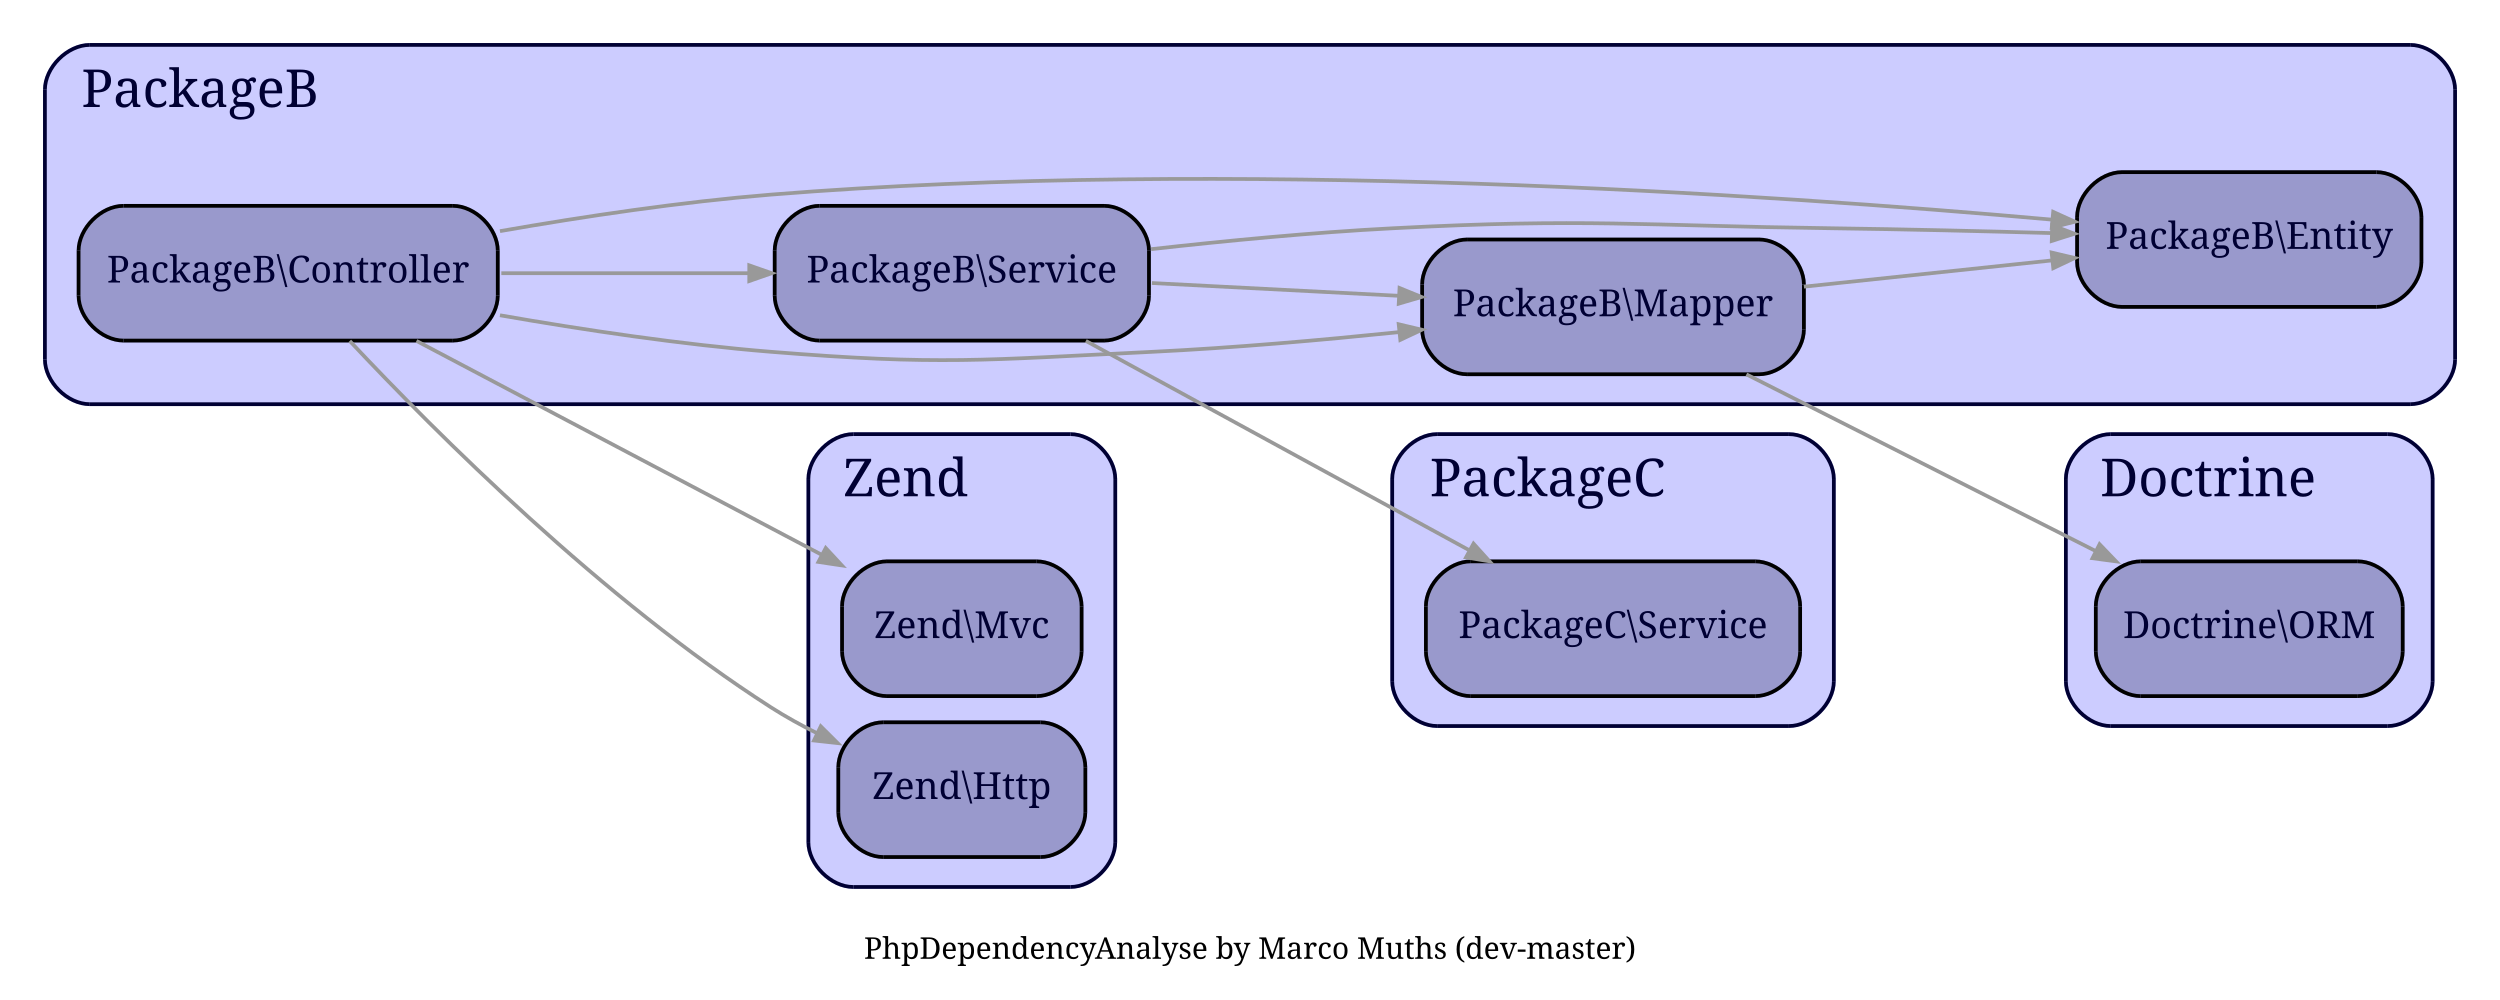
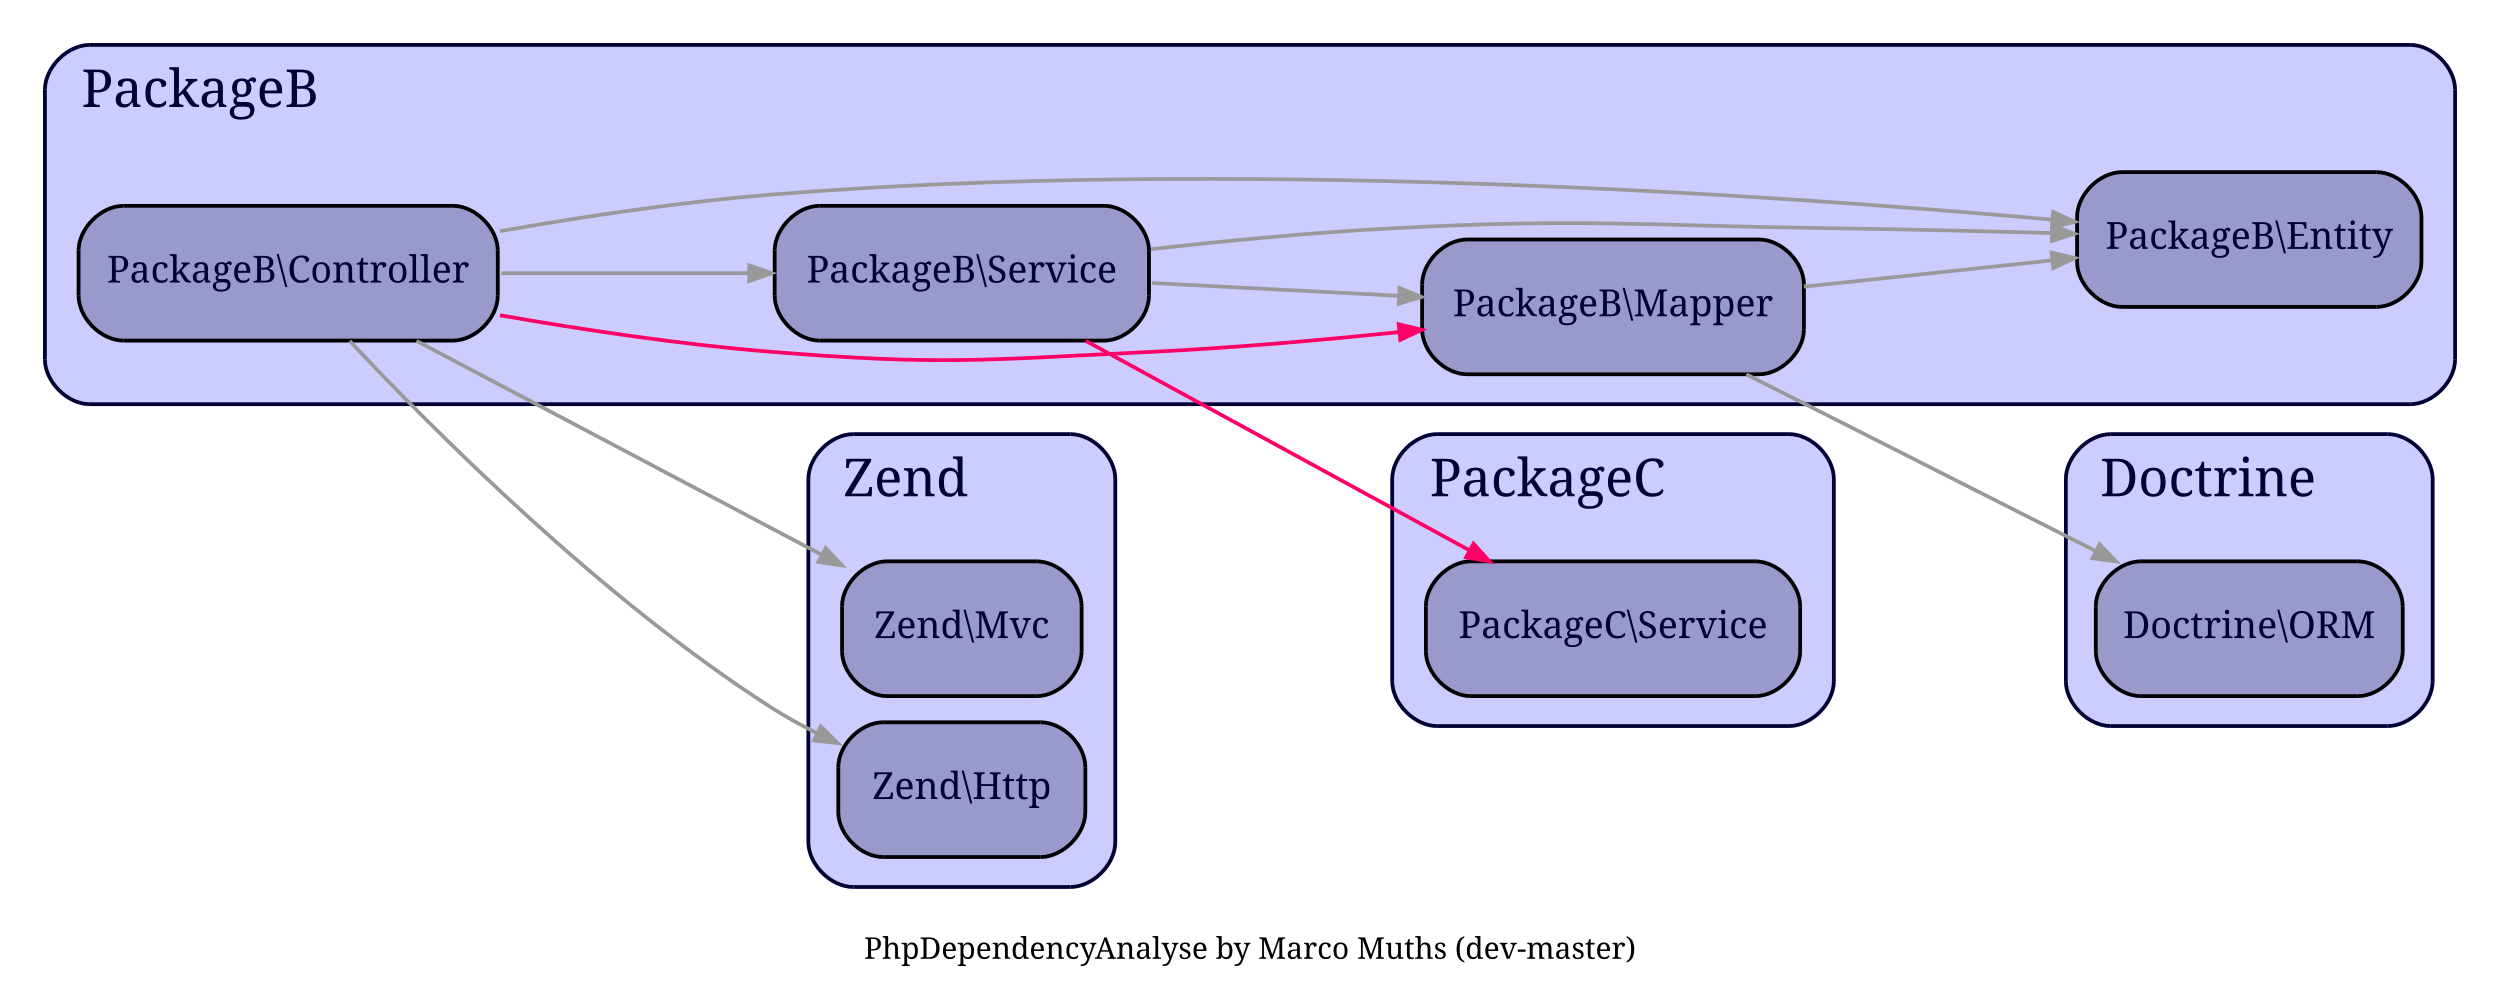
<svg xmlns="http://www.w3.org/2000/svg" width="668pt" height="267pt" viewBox="0.00 0.00 668.00 267.00">
  <g id="graph1" class="graph" transform="scale(1 1) rotate(0) translate(4 263)">
    <polygon fill="white" stroke="white" points="-4,5 -4,-263 665,-263 665,5 -4,5" />
    <text text-anchor="middle" x="330" y="-6.8" font-family="Times Roman,serif" font-size="8.00">PhpDependencyAnalyse by Marco Muths (dev-master)</text>
    <g id="graph2" class="cluster">
      <polygon fill="#ccccff" stroke="#ccccff" points="20,-155 640,-155 652,-167 652,-239 640,-251 20,-251 8,-239 8,-167 20,-155" />
      <path fill="#ccccff" stroke="#ccccff" d="M640,-155C646,-155 652,-161 652,-167" />
      <path fill="#ccccff" stroke="#ccccff" d="M652,-239C652,-245 646,-251 640,-251" />
      <path fill="#ccccff" stroke="#ccccff" d="M20,-251C14,-251 8,-245 8,-239" />
      <path fill="#ccccff" stroke="#ccccff" d="M8,-167C8,-161 14,-155 20,-155" />
      <polyline fill="none" stroke="#000033" points="20,-155 640,-155 " />
      <path fill="none" stroke="#000033" d="M640,-155C646,-155 652,-161 652,-167" />
      <polyline fill="none" stroke="#000033" points="652,-167 652,-239 " />
      <path fill="none" stroke="#000033" d="M652,-239C652,-245 646,-251 640,-251" />
      <polyline fill="none" stroke="#000033" points="640,-251 20,-251 " />
      <path fill="none" stroke="#000033" d="M20,-251C14,-251 8,-245 8,-239" />
      <polyline fill="none" stroke="#000033" points="8,-239 8,-167 " />
      <path fill="none" stroke="#000033" d="M8,-167C8,-161 14,-155 20,-155" />
      <text text-anchor="middle" x="49.5" y="-234.4" font-family="Times Roman,serif" font-size="14.00" fill="#000033">PackageB</text>
    </g>
    <g id="graph3" class="cluster">
      <polygon fill="#ccccff" stroke="#ccccff" points="380,-69 474,-69 486,-81 486,-135 474,-147 380,-147 368,-135 368,-81 380,-69" />
      <path fill="#ccccff" stroke="#ccccff" d="M474,-69C480,-69 486,-75 486,-81" />
      <path fill="#ccccff" stroke="#ccccff" d="M486,-135C486,-141 480,-147 474,-147" />
      <path fill="#ccccff" stroke="#ccccff" d="M380,-147C374,-147 368,-141 368,-135" />
      <path fill="#ccccff" stroke="#ccccff" d="M368,-81C368,-75 374,-69 380,-69" />
      <polyline fill="none" stroke="#000033" points="380,-69 474,-69 " />
      <path fill="none" stroke="#000033" d="M474,-69C480,-69 486,-75 486,-81" />
      <polyline fill="none" stroke="#000033" points="486,-81 486,-135 " />
      <path fill="none" stroke="#000033" d="M486,-135C486,-141 480,-147 474,-147" />
      <polyline fill="none" stroke="#000033" points="474,-147 380,-147 " />
      <path fill="none" stroke="#000033" d="M380,-147C374,-147 368,-141 368,-135" />
      <polyline fill="none" stroke="#000033" points="368,-135 368,-81 " />
      <path fill="none" stroke="#000033" d="M368,-81C368,-75 374,-69 380,-69" />
      <text text-anchor="middle" x="409.5" y="-130.4" font-family="Times Roman,serif" font-size="14.00" fill="#000033">PackageC</text>
    </g>
    <g id="graph4" class="cluster">
      <polygon fill="#ccccff" stroke="#ccccff" points="560,-69 634,-69 646,-81 646,-135 634,-147 560,-147 548,-135 548,-81 560,-69" />
      <path fill="#ccccff" stroke="#ccccff" d="M634,-69C640,-69 646,-75 646,-81" />
      <path fill="#ccccff" stroke="#ccccff" d="M646,-135C646,-141 640,-147 634,-147" />
      <path fill="#ccccff" stroke="#ccccff" d="M560,-147C554,-147 548,-141 548,-135" />
      <path fill="#ccccff" stroke="#ccccff" d="M548,-81C548,-75 554,-69 560,-69" />
      <polyline fill="none" stroke="#000033" points="560,-69 634,-69 " />
      <path fill="none" stroke="#000033" d="M634,-69C640,-69 646,-75 646,-81" />
      <polyline fill="none" stroke="#000033" points="646,-81 646,-135 " />
      <path fill="none" stroke="#000033" d="M646,-135C646,-141 640,-147 634,-147" />
      <polyline fill="none" stroke="#000033" points="634,-147 560,-147 " />
      <path fill="none" stroke="#000033" d="M560,-147C554,-147 548,-141 548,-135" />
      <polyline fill="none" stroke="#000033" points="548,-135 548,-81 " />
      <path fill="none" stroke="#000033" d="M548,-81C548,-75 554,-69 560,-69" />
      <text text-anchor="middle" x="586" y="-130.4" font-family="Times Roman,serif" font-size="14.00" fill="#000033">Doctrine</text>
    </g>
    <g id="graph5" class="cluster">
      <polygon fill="#ccccff" stroke="#ccccff" points="224,-26 282,-26 294,-38 294,-135 282,-147 224,-147 212,-135 212,-38 224,-26" />
      <path fill="#ccccff" stroke="#ccccff" d="M282,-26C288,-26 294,-32 294,-38" />
      <path fill="#ccccff" stroke="#ccccff" d="M294,-135C294,-141 288,-147 282,-147" />
      <path fill="#ccccff" stroke="#ccccff" d="M224,-147C218,-147 212,-141 212,-135" />
      <path fill="#ccccff" stroke="#ccccff" d="M212,-38C212,-32 218,-26 224,-26" />
      <polyline fill="none" stroke="#000033" points="224,-26 282,-26 " />
      <path fill="none" stroke="#000033" d="M282,-26C288,-26 294,-32 294,-38" />
      <polyline fill="none" stroke="#000033" points="294,-38 294,-135 " />
      <path fill="none" stroke="#000033" d="M294,-135C294,-141 288,-147 282,-147" />
      <polyline fill="none" stroke="#000033" points="282,-147 224,-147 " />
      <path fill="none" stroke="#000033" d="M224,-147C218,-147 212,-141 212,-135" />
      <polyline fill="none" stroke="#000033" points="212,-135 212,-38 " />
      <path fill="none" stroke="#000033" d="M212,-38C212,-32 218,-26 224,-26" />
      <text text-anchor="middle" x="238" y="-130.4" font-family="Times Roman,serif" font-size="14.00" fill="#000033">Zend</text>
    </g>
    <g id="node2" class="node">
      <polygon fill="#9999cc" stroke="#9999cc" points="291,-208 215,-208 203,-196 203,-184 215,-172 291,-172 303,-184 303,-196 291,-208" />
      <path fill="#9999cc" stroke="#9999cc" d="M215,-208C209,-208 203,-202 203,-196" />
      <path fill="#9999cc" stroke="#9999cc" d="M203,-184C203,-178 209,-172 215,-172" />
      <path fill="#9999cc" stroke="#9999cc" d="M291,-172C297,-172 303,-178 303,-184" />
      <path fill="#9999cc" stroke="#9999cc" d="M303,-196C303,-202 297,-208 291,-208" />
      <polyline fill="none" stroke="black" points="291,-208 215,-208 " />
      <path fill="none" stroke="black" d="M215,-208C209,-208 203,-202 203,-196" />
      <polyline fill="none" stroke="black" points="203,-196 203,-184 " />
      <path fill="none" stroke="black" d="M203,-184C203,-178 209,-172 215,-172" />
      <polyline fill="none" stroke="black" points="215,-172 291,-172 " />
      <path fill="none" stroke="black" d="M291,-172C297,-172 303,-178 303,-184" />
      <polyline fill="none" stroke="black" points="303,-184 303,-196 " />
      <path fill="none" stroke="black" d="M303,-196C303,-202 297,-208 291,-208" />
      <text text-anchor="middle" x="253" y="-187.5" font-family="Times Roman,serif" font-size="10.00" fill="#000033">PackageB\Service</text>
    </g>
    <g id="node3" class="node">
      <polygon fill="#9999cc" stroke="#9999cc" points="466,-199 388,-199 376,-187 376,-175 388,-163 466,-163 478,-175 478,-187 466,-199" />
      <path fill="#9999cc" stroke="#9999cc" d="M388,-199C382,-199 376,-193 376,-187" />
      <path fill="#9999cc" stroke="#9999cc" d="M376,-175C376,-169 382,-163 388,-163" />
      <path fill="#9999cc" stroke="#9999cc" d="M466,-163C472,-163 478,-169 478,-175" />
      <path fill="#9999cc" stroke="#9999cc" d="M478,-187C478,-193 472,-199 466,-199" />
      <polyline fill="none" stroke="black" points="466,-199 388,-199 " />
      <path fill="none" stroke="black" d="M388,-199C382,-199 376,-193 376,-187" />
      <polyline fill="none" stroke="black" points="376,-187 376,-175 " />
      <path fill="none" stroke="black" d="M376,-175C376,-169 382,-163 388,-163" />
      <polyline fill="none" stroke="black" points="388,-163 466,-163 " />
      <path fill="none" stroke="black" d="M466,-163C472,-163 478,-169 478,-175" />
      <polyline fill="none" stroke="black" points="478,-175 478,-187 " />
      <path fill="none" stroke="black" d="M478,-187C478,-193 472,-199 466,-199" />
      <text text-anchor="middle" x="427" y="-178.5" font-family="Times Roman,serif" font-size="10.00" fill="#000033">PackageB\Mapper</text>
    </g>
    <g id="edge6" class="edge">
      <path fill="none" stroke="#999999" d="M303.796,-187.373C324.429,-186.305 348.369,-185.067 369.628,-183.968" />
      <polygon fill="#999999" stroke="#999999" points="369.956,-186.053 375.84,-183.646 369.739,-181.859 369.956,-186.053" />
    </g>
    <g id="node4" class="node">
      <polygon fill="#9999cc" stroke="#9999cc" points="631,-217 563,-217 551,-205 551,-193 563,-181 631,-181 643,-193 643,-205 631,-217" />
      <path fill="#9999cc" stroke="#9999cc" d="M563,-217C557,-217 551,-211 551,-205" />
      <path fill="#9999cc" stroke="#9999cc" d="M551,-193C551,-187 557,-181 563,-181" />
      <path fill="#9999cc" stroke="#9999cc" d="M631,-181C637,-181 643,-187 643,-193" />
      <path fill="#9999cc" stroke="#9999cc" d="M643,-205C643,-211 637,-217 631,-217" />
      <polyline fill="none" stroke="black" points="631,-217 563,-217 " />
      <path fill="none" stroke="black" d="M563,-217C557,-217 551,-211 551,-205" />
      <polyline fill="none" stroke="black" points="551,-205 551,-193 " />
      <path fill="none" stroke="black" d="M551,-193C551,-187 557,-181 563,-181" />
      <polyline fill="none" stroke="black" points="563,-181 631,-181 " />
      <path fill="none" stroke="black" d="M631,-181C637,-181 643,-187 643,-193" />
      <polyline fill="none" stroke="black" points="643,-193 643,-205 " />
      <path fill="none" stroke="black" d="M643,-205C643,-211 637,-217 631,-217" />
      <text text-anchor="middle" x="597" y="-196.5" font-family="Times Roman,serif" font-size="10.00" fill="#000033">PackageB\Entity</text>
    </g>
    <g id="edge8" class="edge">
      <path fill="none" stroke="#999999" d="M303.577,-196.425C323.602,-198.668 346.851,-200.9 368,-202 420.374,-204.725 433.56,-202.709 486,-202 504.964,-201.744 525.745,-201.241 544.146,-200.72" />
      <polygon fill="#999999" stroke="#999999" points="544.352,-202.815 550.289,-200.543 544.231,-198.617 544.352,-202.815" />
    </g>
    <g id="node7" class="node">
      <polygon fill="#9999cc" stroke="#9999cc" points="465,-113 389,-113 377,-101 377,-89 389,-77 465,-77 477,-89 477,-101 465,-113" />
      <path fill="#9999cc" stroke="#9999cc" d="M389,-113C383,-113 377,-107 377,-101" />
      <path fill="#9999cc" stroke="#9999cc" d="M377,-89C377,-83 383,-77 389,-77" />
      <path fill="#9999cc" stroke="#9999cc" d="M465,-77C471,-77 477,-83 477,-89" />
      <path fill="#9999cc" stroke="#9999cc" d="M477,-101C477,-107 471,-113 465,-113" />
      <polyline fill="none" stroke="black" points="465,-113 389,-113 " />
      <path fill="none" stroke="black" d="M389,-113C383,-113 377,-107 377,-101" />
      <polyline fill="none" stroke="black" points="377,-101 377,-89 " />
      <path fill="none" stroke="black" d="M377,-89C377,-83 383,-77 389,-77" />
      <polyline fill="none" stroke="black" points="389,-77 465,-77 " />
      <path fill="none" stroke="black" d="M465,-77C471,-77 477,-83 477,-89" />
      <polyline fill="none" stroke="black" points="477,-89 477,-101 " />
      <path fill="none" stroke="black" d="M477,-101C477,-107 471,-113 465,-113" />
      <text text-anchor="middle" x="427" y="-92.5" font-family="Times Roman,serif" font-size="10.00" fill="#000033">PackageC\Service</text>
    </g>
    <g id="edge10" class="edge">
-       <path fill="none" stroke="#999999" d="M286.138,-171.908C315.285,-155.994 357.729,-132.82 388.401,-116.074" />
-       <polygon fill="#999999" stroke="#999999" points="389.726,-117.743 393.986,-113.025 387.713,-114.057 389.726,-117.743" />
+       <path fill="none" stroke="#ff0066" d="M286.138,-171.908C315.285,-155.994 357.729,-132.82 388.401,-116.074" />
+       <polygon fill="#ff0066" stroke="#ff0066" points="389.726,-117.743 393.986,-113.025 387.713,-114.057 389.726,-117.743" />
    </g>
    <g id="edge14" class="edge">
      <path fill="none" stroke="#999999" d="M478.006,-186.401C498.924,-188.615 523.131,-191.179 544.229,-193.412" />
      <polygon fill="#999999" stroke="#999999" points="544.192,-195.52 550.38,-194.064 544.634,-191.344 544.192,-195.52" />
    </g>
    <g id="node9" class="node">
      <polygon fill="#9999cc" stroke="#9999cc" points="626,-113 568,-113 556,-101 556,-89 568,-77 626,-77 638,-89 638,-101 626,-113" />
      <path fill="#9999cc" stroke="#9999cc" d="M568,-113C562,-113 556,-107 556,-101" />
      <path fill="#9999cc" stroke="#9999cc" d="M556,-89C556,-83 562,-77 568,-77" />
      <path fill="#9999cc" stroke="#9999cc" d="M626,-77C632,-77 638,-83 638,-89" />
      <path fill="#9999cc" stroke="#9999cc" d="M638,-101C638,-107 632,-113 626,-113" />
      <polyline fill="none" stroke="black" points="626,-113 568,-113 " />
      <path fill="none" stroke="black" d="M568,-113C562,-113 556,-107 556,-101" />
      <polyline fill="none" stroke="black" points="556,-101 556,-89 " />
      <path fill="none" stroke="black" d="M556,-89C556,-83 562,-77 568,-77" />
      <polyline fill="none" stroke="black" points="568,-77 626,-77 " />
      <path fill="none" stroke="black" d="M626,-77C632,-77 638,-83 638,-89" />
      <polyline fill="none" stroke="black" points="638,-89 638,-101 " />
      <path fill="none" stroke="black" d="M638,-101C638,-107 632,-113 626,-113" />
      <text text-anchor="middle" x="597" y="-92.5" font-family="Times Roman,serif" font-size="10.00" fill="#000033">Doctrine\ORM</text>
    </g>
    <g id="edge12" class="edge">
      <path fill="none" stroke="#999999" d="M462.638,-162.972C489.838,-149.211 527.359,-130.23 555.84,-115.822" />
      <polygon fill="#999999" stroke="#999999" points="557.003,-117.587 561.409,-113.005 555.107,-113.839 557.003,-117.587" />
    </g>
    <g id="node5" class="node">
      <polygon fill="#9999cc" stroke="#9999cc" points="117,-208 29,-208 17,-196 17,-184 29,-172 117,-172 129,-184 129,-196 117,-208" />
      <path fill="#9999cc" stroke="#9999cc" d="M29,-208C23,-208 17,-202 17,-196" />
      <path fill="#9999cc" stroke="#9999cc" d="M17,-184C17,-178 23,-172 29,-172" />
      <path fill="#9999cc" stroke="#9999cc" d="M117,-172C123,-172 129,-178 129,-184" />
      <path fill="#9999cc" stroke="#9999cc" d="M129,-196C129,-202 123,-208 117,-208" />
      <polyline fill="none" stroke="black" points="117,-208 29,-208 " />
      <path fill="none" stroke="black" d="M29,-208C23,-208 17,-202 17,-196" />
      <polyline fill="none" stroke="black" points="17,-196 17,-184 " />
      <path fill="none" stroke="black" d="M17,-184C17,-178 23,-172 29,-172" />
      <polyline fill="none" stroke="black" points="29,-172 117,-172 " />
      <path fill="none" stroke="black" d="M117,-172C123,-172 129,-178 129,-184" />
      <polyline fill="none" stroke="black" points="129,-184 129,-196 " />
      <path fill="none" stroke="black" d="M129,-196C129,-202 123,-208 117,-208" />
      <text text-anchor="middle" x="73" y="-187.5" font-family="Times Roman,serif" font-size="10.00" fill="#000033">PackageB\Controller</text>
    </g>
    <g id="edge20" class="edge">
      <path fill="none" stroke="#999999" d="M129.953,-190C151.045,-190 174.95,-190 196.042,-190" />
      <polygon fill="#999999" stroke="#999999" points="196.201,-192.1 202.201,-190 196.201,-187.9 196.201,-192.1" />
    </g>
    <g id="edge22" class="edge">
-       <path fill="none" stroke="#999999" d="M129.592,-178.761C152.036,-174.835 178.139,-170.929 202,-169 247.186,-165.346 258.72,-166.796 304,-169 325.553,-170.049 349.155,-172.126 369.87,-174.261" />
-       <polygon fill="#999999" stroke="#999999" points="369.729,-176.358 375.915,-174.894 370.166,-172.18 369.729,-176.358" />
+       <path fill="none" stroke="#ff0066" d="M129.592,-178.761C152.036,-174.835 178.139,-170.929 202,-169 247.186,-165.346 258.72,-166.796 304,-169 325.553,-170.049 349.155,-172.126 369.87,-174.261" />
+       <polygon fill="#ff0066" stroke="#ff0066" points="369.729,-176.358 375.915,-174.894 370.166,-172.18 369.729,-176.358" />
    </g>
    <g id="edge24" class="edge">
      <path fill="none" stroke="#999999" d="M129.592,-201.239C152.036,-205.165 178.139,-209.071 202,-211 324.221,-220.883 468.312,-211.118 544.165,-204.322" />
      <polygon fill="#999999" stroke="#999999" points="544.612,-206.39 550.398,-203.756 544.233,-202.207 544.612,-206.39" />
    </g>
    <g id="node11" class="node">
      <polygon fill="#9999cc" stroke="#9999cc" points="273,-113 233,-113 221,-101 221,-89 233,-77 273,-77 285,-89 285,-101 273,-113" />
      <path fill="#9999cc" stroke="#9999cc" d="M233,-113C227,-113 221,-107 221,-101" />
      <path fill="#9999cc" stroke="#9999cc" d="M221,-89C221,-83 227,-77 233,-77" />
      <path fill="#9999cc" stroke="#9999cc" d="M273,-77C279,-77 285,-83 285,-89" />
      <path fill="#9999cc" stroke="#9999cc" d="M285,-101C285,-107 279,-113 273,-113" />
      <polyline fill="none" stroke="black" points="273,-113 233,-113 " />
      <path fill="none" stroke="black" d="M233,-113C227,-113 221,-107 221,-101" />
      <polyline fill="none" stroke="black" points="221,-101 221,-89 " />
      <path fill="none" stroke="black" d="M221,-89C221,-83 227,-77 233,-77" />
      <polyline fill="none" stroke="black" points="233,-77 273,-77 " />
      <path fill="none" stroke="black" d="M273,-77C279,-77 285,-83 285,-89" />
      <polyline fill="none" stroke="black" points="285,-89 285,-101 " />
      <path fill="none" stroke="black" d="M285,-101C285,-107 279,-113 273,-113" />
      <text text-anchor="middle" x="253" y="-92.5" font-family="Times Roman,serif" font-size="10.00" fill="#000033">Zend\Mvc</text>
    </g>
    <g id="edge16" class="edge">
      <path fill="none" stroke="#999999" d="M107.28,-171.908C138.233,-155.572 183.681,-131.585 215.57,-114.755" />
      <polygon fill="#999999" stroke="#999999" points="216.637,-116.566 220.963,-111.908 214.677,-112.852 216.637,-116.566" />
    </g>
    <g id="node12" class="node">
      <polygon fill="#9999cc" stroke="#9999cc" points="274,-70 232,-70 220,-58 220,-46 232,-34 274,-34 286,-46 286,-58 274,-70" />
      <path fill="#9999cc" stroke="#9999cc" d="M232,-70C226,-70 220,-64 220,-58" />
      <path fill="#9999cc" stroke="#9999cc" d="M220,-46C220,-40 226,-34 232,-34" />
      <path fill="#9999cc" stroke="#9999cc" d="M274,-34C280,-34 286,-40 286,-46" />
      <path fill="#9999cc" stroke="#9999cc" d="M286,-58C286,-64 280,-70 274,-70" />
      <polyline fill="none" stroke="black" points="274,-70 232,-70 " />
      <path fill="none" stroke="black" d="M232,-70C226,-70 220,-64 220,-58" />
      <polyline fill="none" stroke="black" points="220,-58 220,-46 " />
      <path fill="none" stroke="black" d="M220,-46C220,-40 226,-34 232,-34" />
      <polyline fill="none" stroke="black" points="232,-34 274,-34 " />
      <path fill="none" stroke="black" d="M274,-34C280,-34 286,-40 286,-46" />
      <polyline fill="none" stroke="black" points="286,-46 286,-58 " />
      <path fill="none" stroke="black" d="M286,-58C286,-64 280,-70 274,-70" />
      <text text-anchor="middle" x="253" y="-49.5" font-family="Times Roman,serif" font-size="10.00" fill="#000033">Zend\Http</text>
    </g>
    <g id="edge18" class="edge">
      <path fill="none" stroke="#999999" d="M89.448,-171.894C112.629,-147.203 157.113,-102.76 202,-74 205.882,-71.513 210.093,-69.187 214.375,-67.05" />
      <polygon fill="#999999" stroke="#999999" points="215.311,-68.93 219.816,-64.445 213.498,-65.141 215.311,-68.93" />
    </g>
  </g>
</svg>
